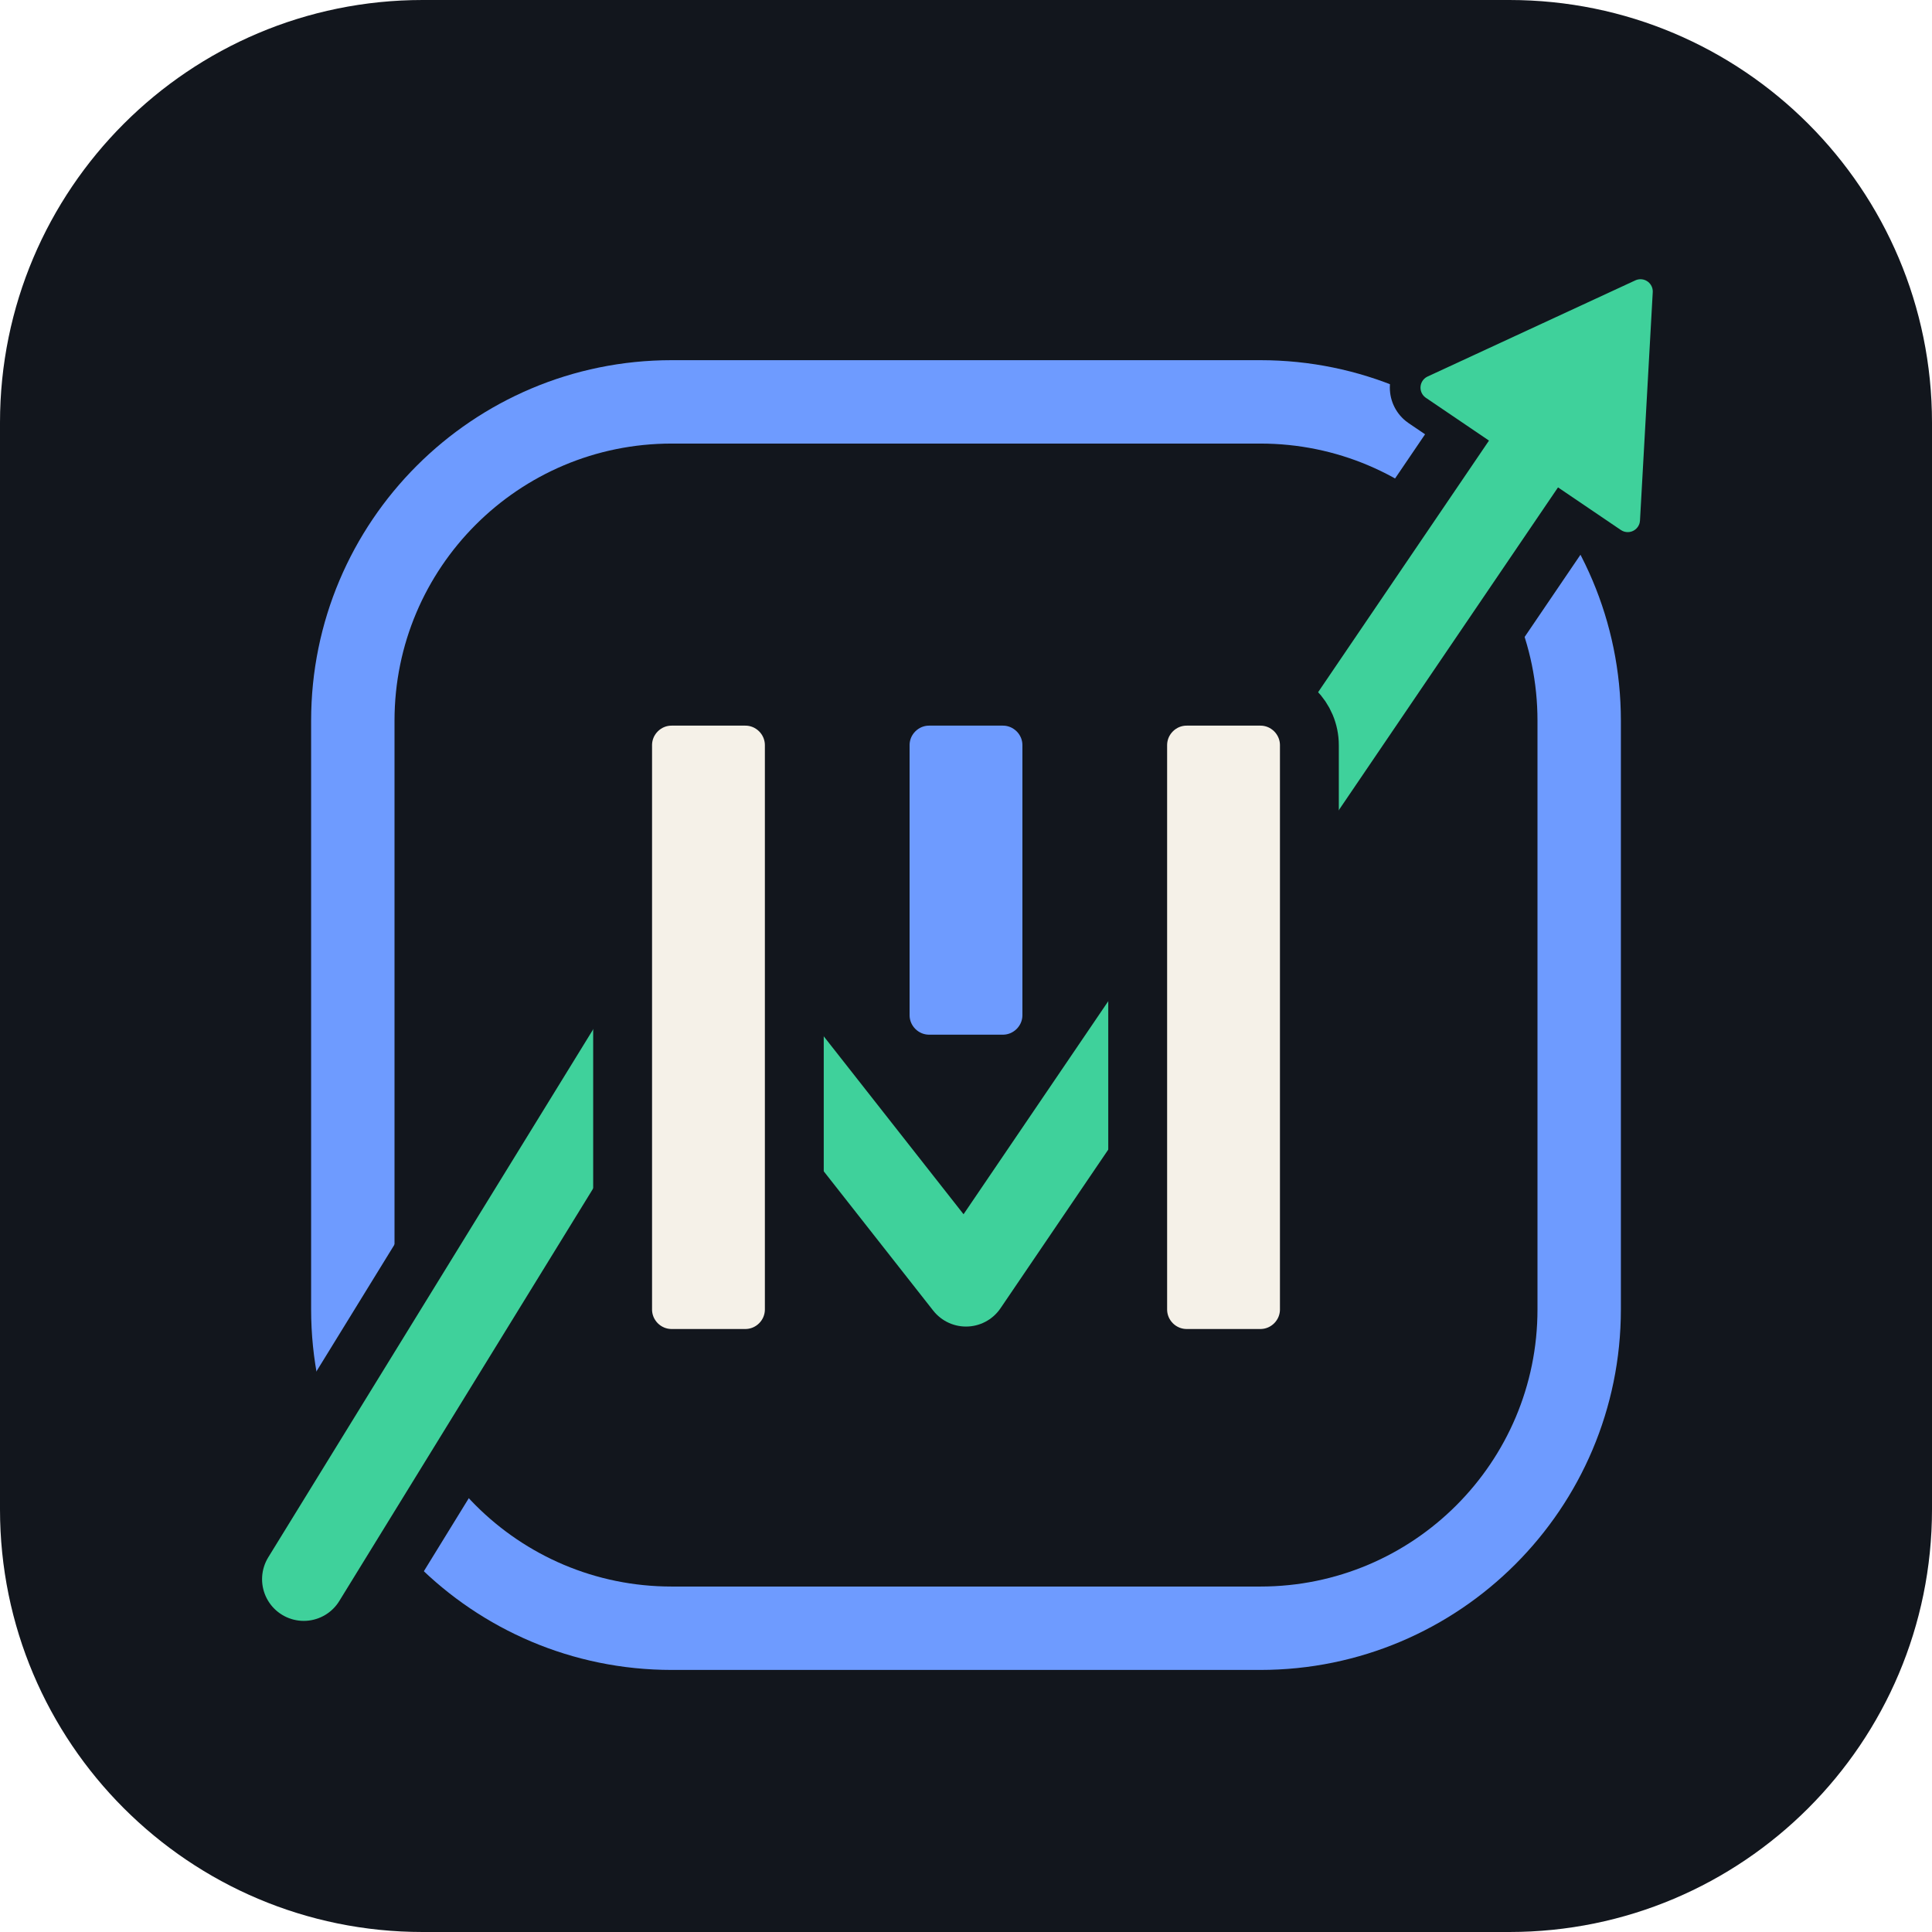
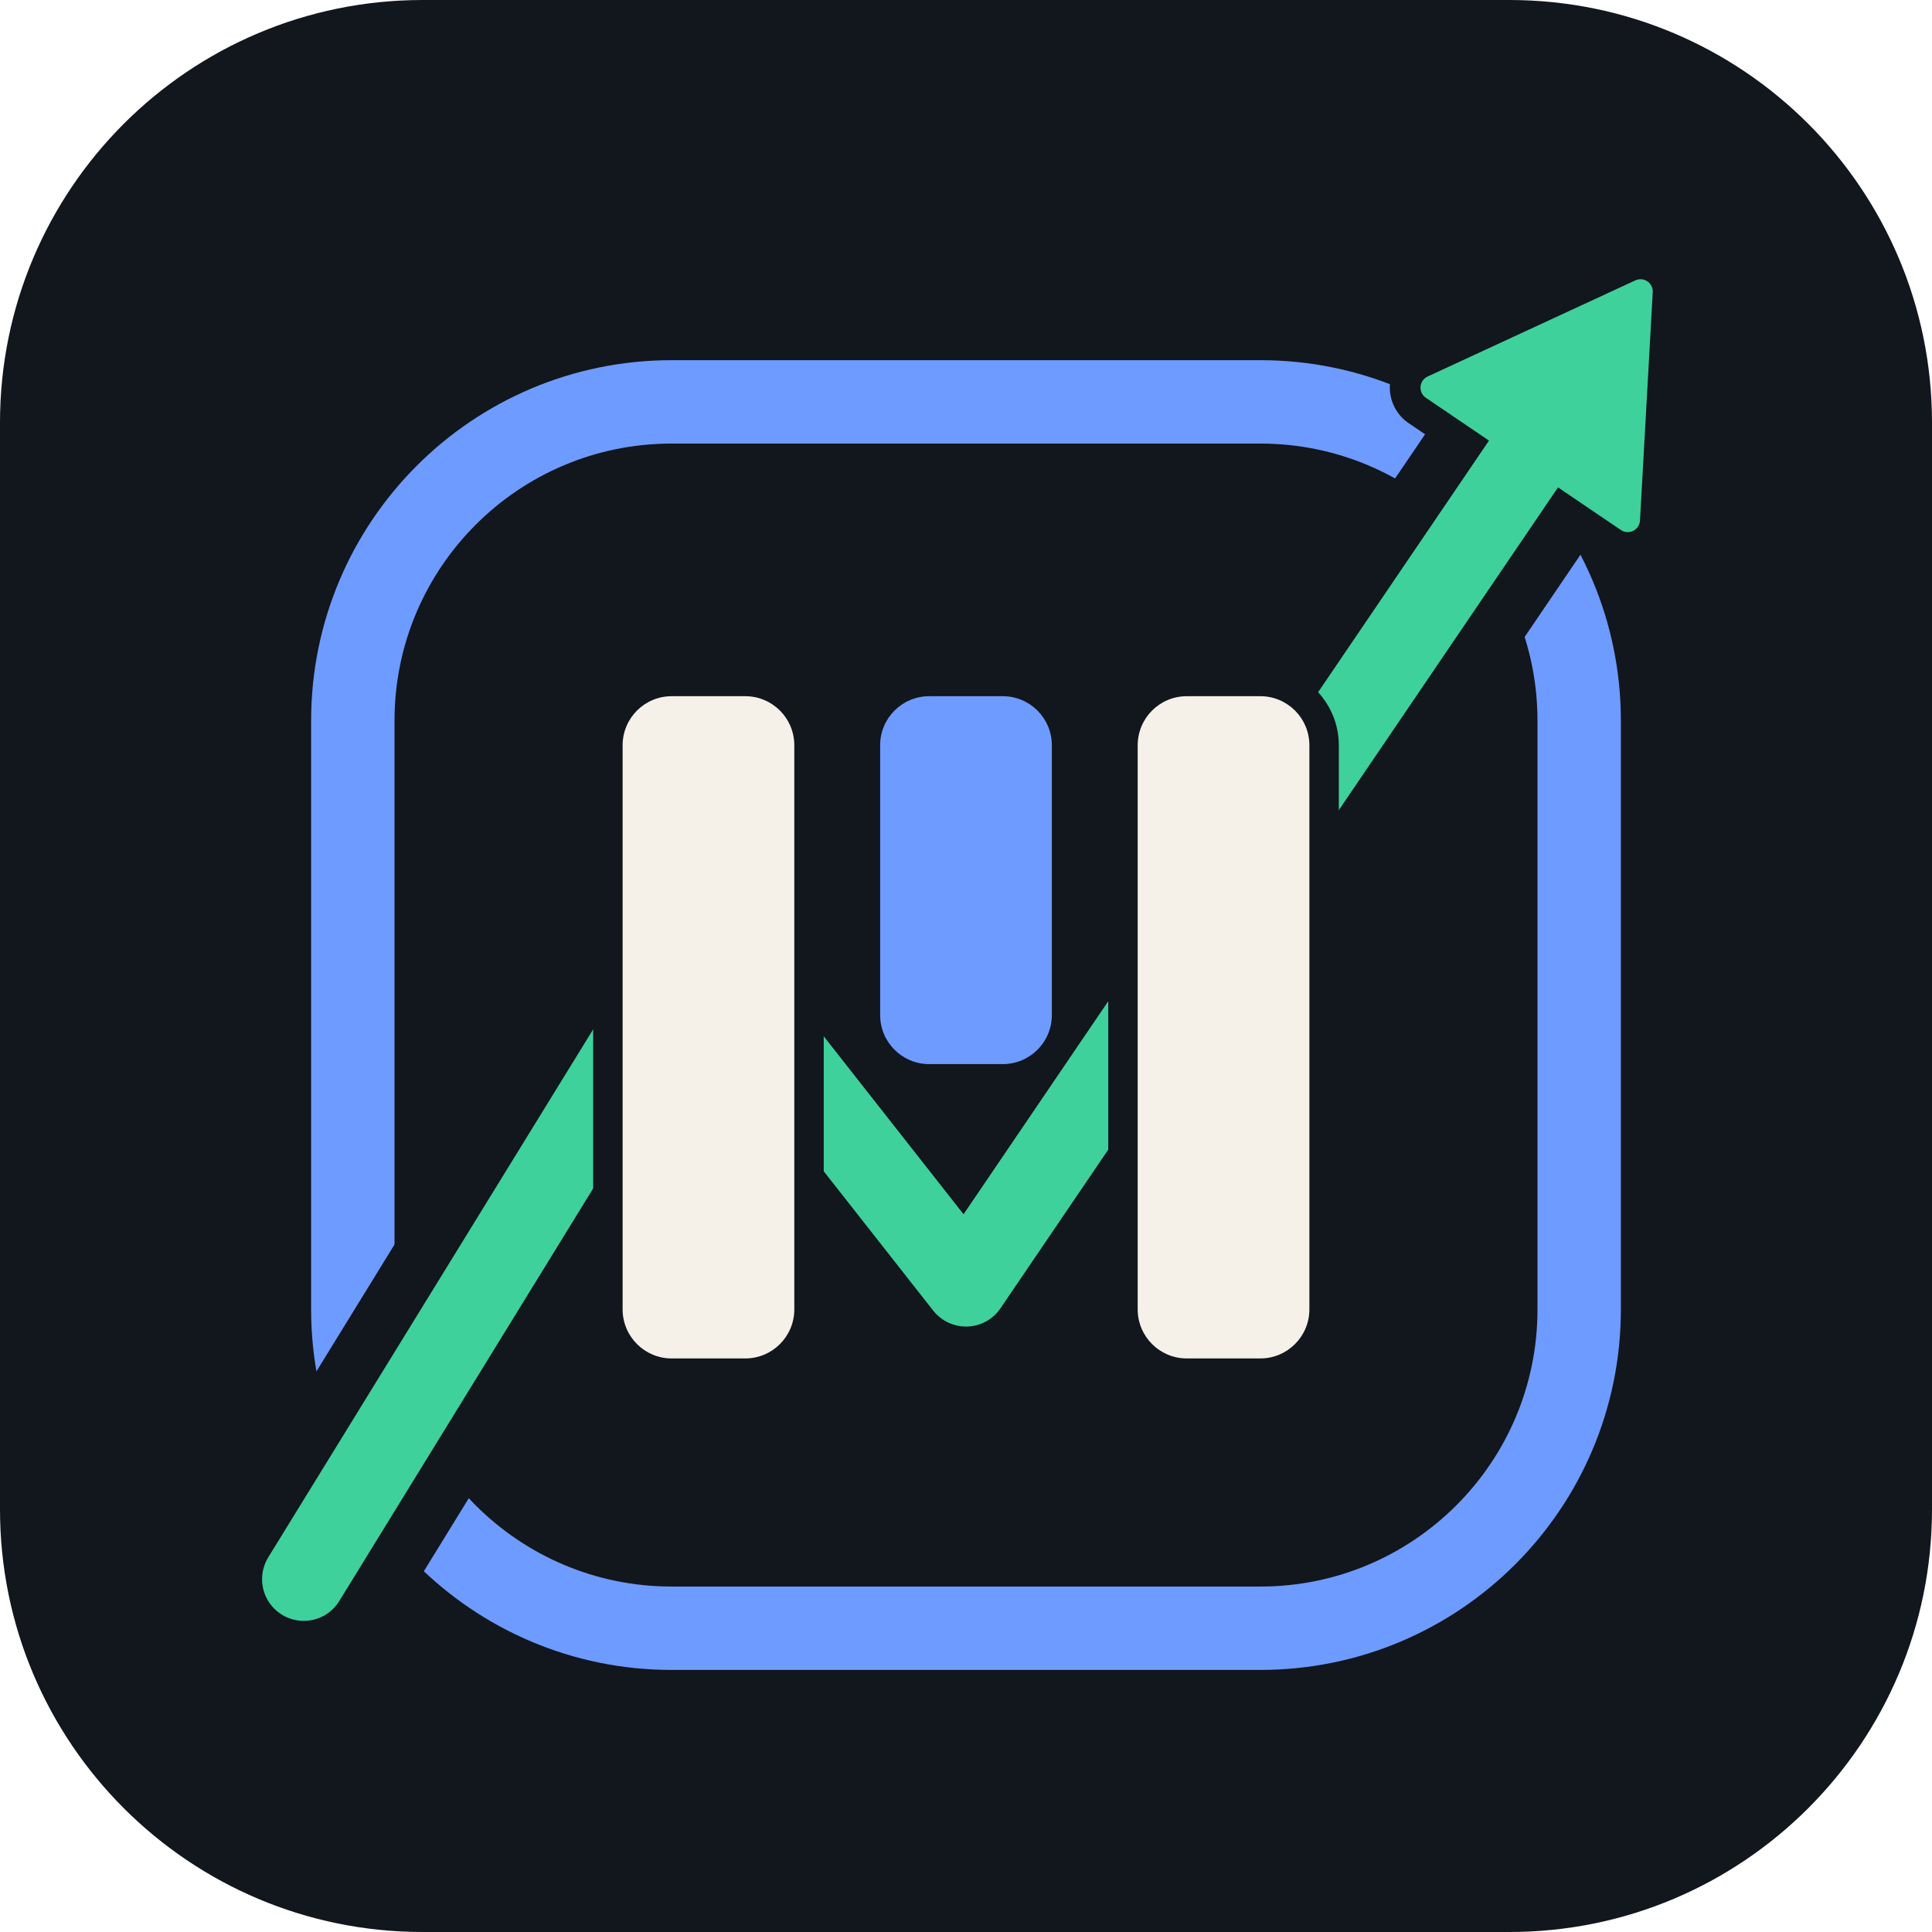
<svg xmlns="http://www.w3.org/2000/svg" width="512" height="512" viewBox="0 0 64 64" fill="none">
  <rect x="0" y="0" width="64" height="64" rx="14" fill="#12161D" />
  <g transform="translate(6 6) scale(0.8125)">
    <rect x="7" y="9" width="50" height="50" rx="13" stroke="#6E9BFF" stroke-width="3.4" />
-     <polyline points="5.0,57.0 21.0,31.0 32.0,45.0 55.01,11.12" stroke="#12161D" stroke-width="8.0" stroke-linecap="round" stroke-linejoin="round" />
-     <polygon points="59.5,4.5 58.98,13.81 51.03,8.42" fill="#12161D" stroke="#12161D" stroke-width="3.5" stroke-linejoin="round" />
-     <polyline points="5.0,57.0 21.0,31.0 32.0,45.0 55.01,11.12" stroke="#3FD19B" stroke-width="3.4" stroke-linecap="round" stroke-linejoin="round" />
+     <polyline points="5.0,57.0 21.0,31.0 32.0,45.0 55.01,11.12" stroke="#12161D" stroke-width="8.00" stroke-linecap="round" stroke-linejoin="round" />
+     <polygon points="59.5,4.5 58.98,13.81 51.03,8.42" fill="#12161D" stroke="#12161D" stroke-width="3.50" stroke-linejoin="round" />
+     <polyline points="5.0,57.0 21.0,31.0 32.0,45.0 55.01,11.12" stroke="#3FD19B" stroke-width="3.40" stroke-linecap="round" stroke-linejoin="round" />
    <polygon points="59.5,4.5 58.98,13.81 51.03,8.42" fill="#3FD19B" stroke="#3FD19B" stroke-width="1" stroke-linejoin="round" />
-     <rect x="18" y="21" width="7" height="27" rx="2" fill="#F5F1E8" stroke="#12161D" stroke-width="2.4" />
-     <rect x="28.5" y="21" width="7" height="15" rx="2" fill="#6E9BFF" stroke="#12161D" stroke-width="2.4" />
-     <rect x="39" y="21" width="7" height="27" rx="2" fill="#F5F1E8" stroke="#12161D" stroke-width="2.4" />
+     <rect x="18" y="21" width="7" height="27" rx="2" fill="#12161D" stroke="#12161D" stroke-width="2.40" stroke-linejoin="round" />
+     <rect x="28.5" y="21" width="7" height="15" rx="2" fill="#12161D" stroke="#12161D" stroke-width="2.40" stroke-linejoin="round" />
+     <rect x="39" y="21" width="7" height="27" rx="2" fill="#12161D" stroke="#12161D" stroke-width="2.40" stroke-linejoin="round" />
+     <rect x="18" y="21" width="7" height="27" rx="2" fill="#F5F1E8" />
+     <rect x="28.5" y="21" width="7" height="15" rx="2" fill="#6E9BFF" />
+     <rect x="39" y="21" width="7" height="27" rx="2" fill="#F5F1E8" />
  </g>
</svg>
